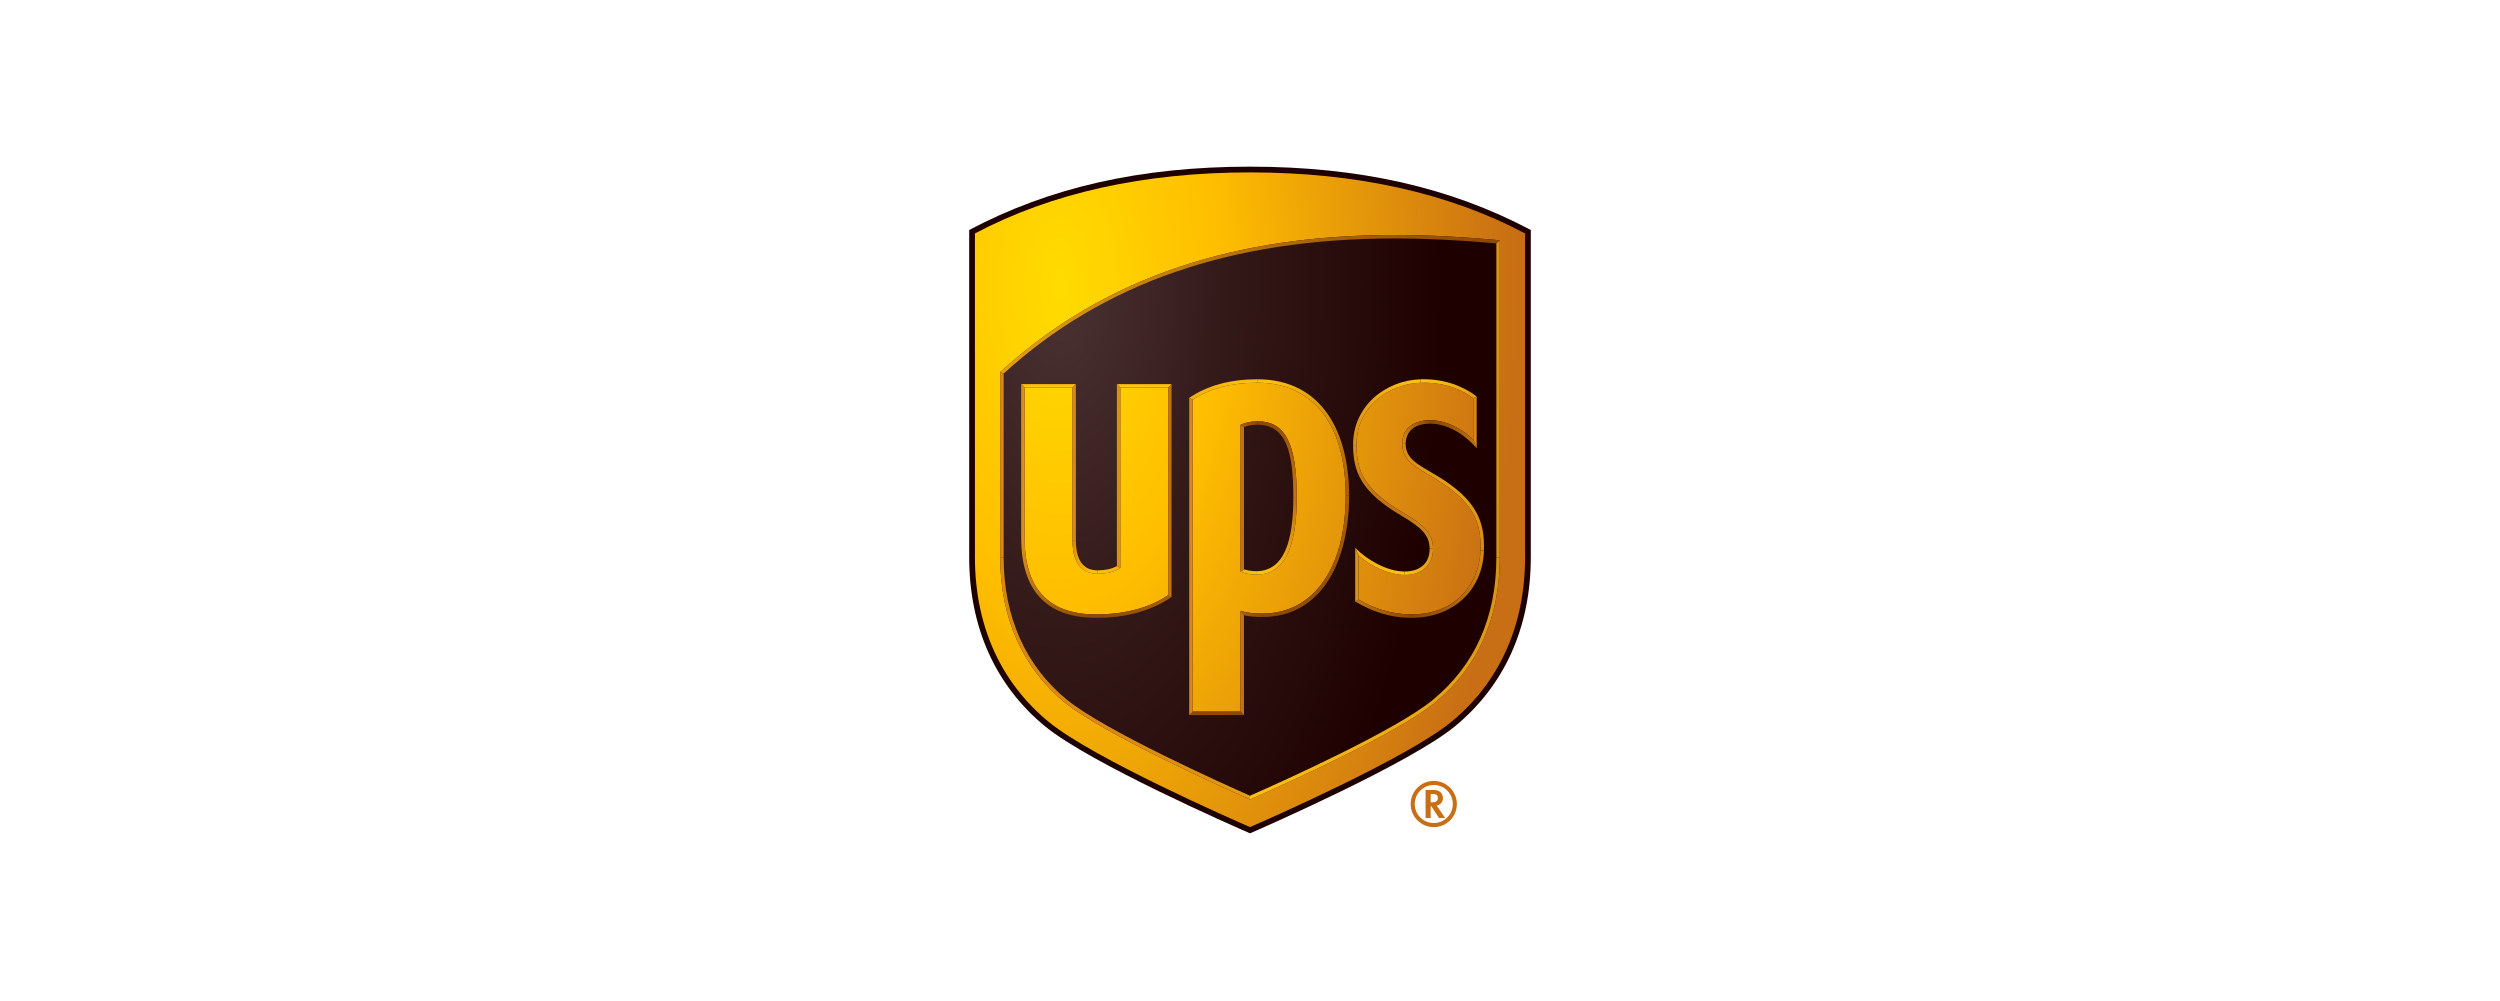
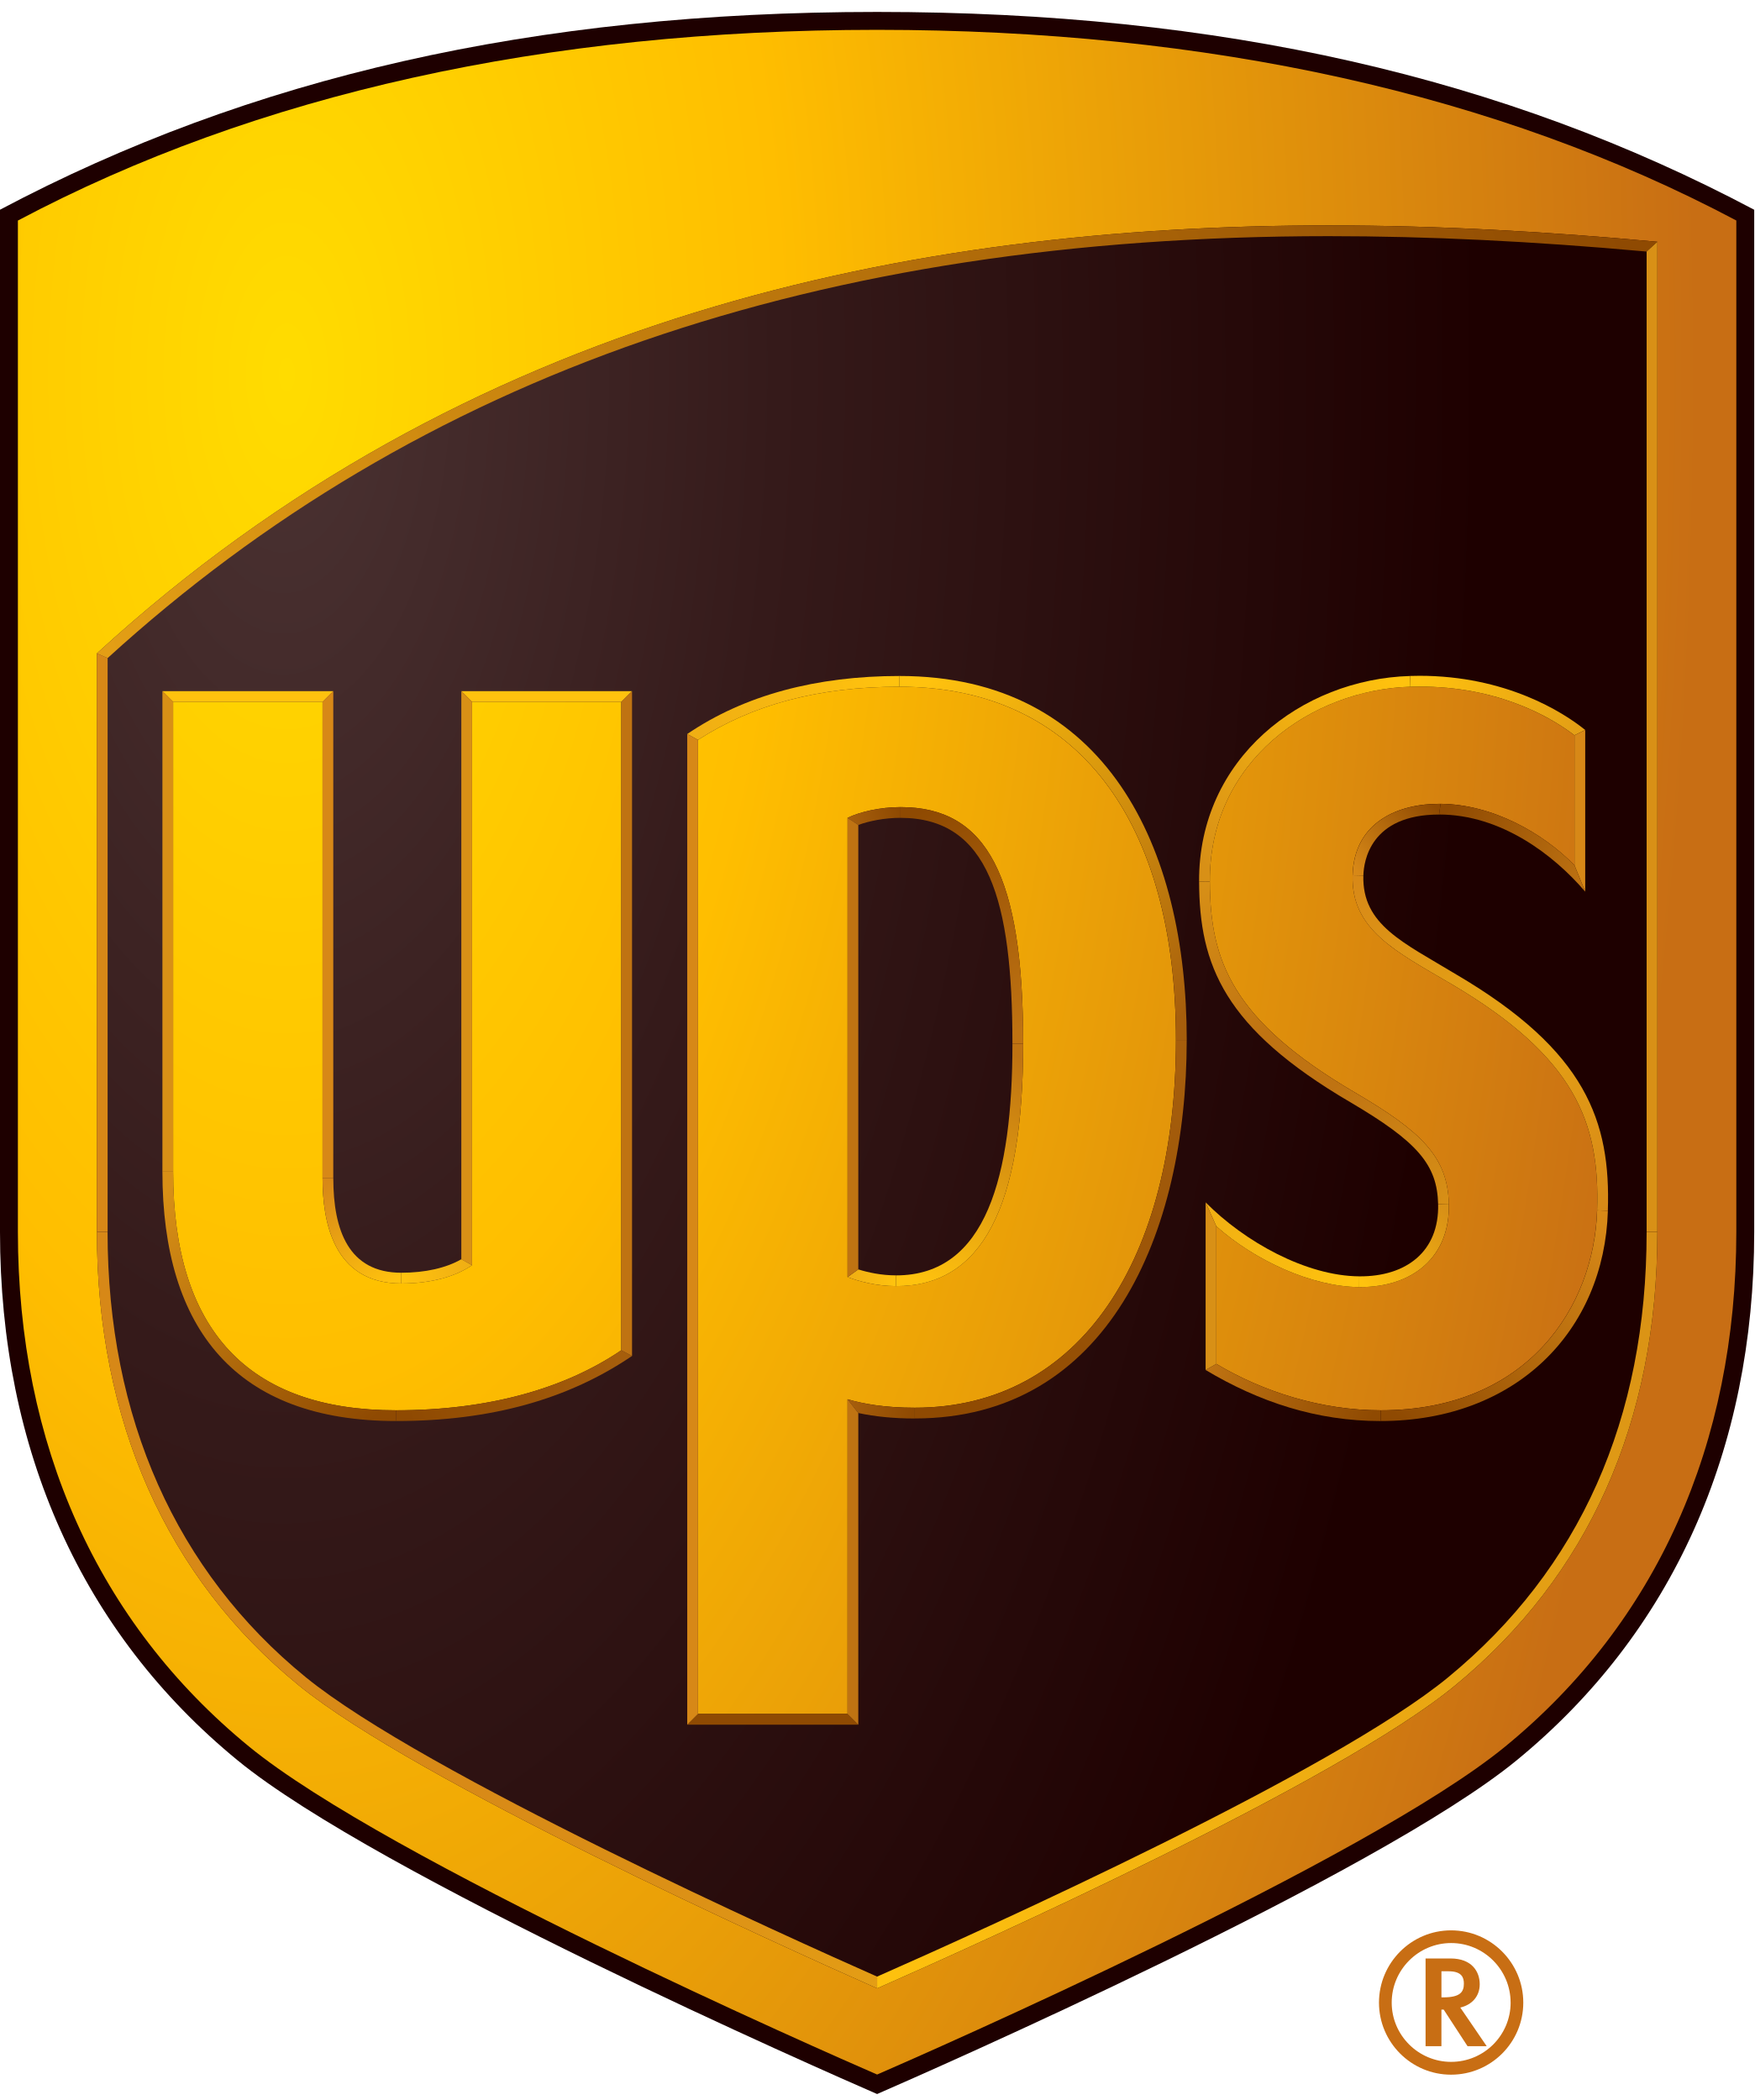
- <svg xmlns="http://www.w3.org/2000/svg" xmlns:xlink="http://www.w3.org/1999/xlink" height="60" width="150" viewBox="-11.025 -21.812 95.55 130.875">
+ <svg xmlns="http://www.w3.org/2000/svg" xmlns:xlink="http://www.w3.org/1999/xlink" viewBox="0 -0.5 73.5 88">
  <defs>
    <path d="M-14.272-13.996h102v115h-102z" id="a" />
  </defs>
  <clipPath id="b">
    <use height="100%" width="100%" overflow="visible" xlink:href="#a" />
  </clipPath>
  <path transform="translate(.022 .122)" d="M36.728-.122c-14.406 0-26.283 2.74-36.75 8.288v42.832c0 9.15 3.442 16.808 9.954 22.146 5.872 4.812 24.665 13.058 26.796 13.984 2.13-.927 20.924-9.172 26.796-13.984 6.512-5.34 9.954-12.997 9.954-22.146V8.168c-10.467-5.55-22.344-8.29-36.75-8.29" fill="#1E0000" clip-path="url(#b)" />
  <defs>
    <path d="M.728 8.618v42.38c0 8.916 3.347 16.375 9.68 21.565 5.793 4.75 24.205 12.83 26.32 13.748 2.114-.918 20.527-8.998 26.32-13.747 6.333-5.19 9.68-12.65 9.68-21.565V8.618c-10-5.303-22.113-7.99-36-7.99S10.73 3.316.728 8.62" id="c" />
  </defs>
  <clipPath id="e">
    <use height="100%" width="100%" overflow="visible" xlink:href="#c" />
  </clipPath>
  <radialGradient gradientUnits="userSpaceOnUse" gradientTransform="matrix(0 119.608 59.804 0 -6028.71 1722.482)" r="1" cy="101.004" cx="-14.272" id="d">
    <stop stop-color="#FFDC00" offset="0" />
    <stop stop-color="#FFBE00" offset=".35" />
    <stop stop-color="#C86E14" offset="1" />
  </radialGradient>
  <path transform="translate(.022 .122)" d="M.728.63h72v85.68h-72z" fill="url(#d)" clip-path="url(#e)" />
  <defs>
    <path d="M-14.272-13.996h102v115h-102z" id="f" />
  </defs>
  <clipPath id="g">
    <use height="100%" width="100%" overflow="visible" xlink:href="#f" />
  </clipPath>
  <path transform="translate(.022 .122)" d="M59.708 81.447v3.677h.664V83.59h.095c.05.074 1 1.534 1 1.534h.803l-1.107-1.62c.486-.114.814-.467.814-.977 0-.522-.322-1.08-1.225-1.08zm.967.537c.563 0 .638.276.638.516 0 .347-.148.577-.86.577h-.08v-1.093zm2.597 1.312c0 1.368-1.114 2.484-2.493 2.484-1.373 0-2.49-1.116-2.49-2.484 0-1.372 1.117-2.495 2.49-2.495 1.378 0 2.492 1.124 2.492 2.496m-2.495-3.028c-1.665 0-3.02 1.363-3.02 3.028s1.355 3.02 3.02 3.02c1.675 0 3.026-1.355 3.026-3.02s-1.35-3.028-3.026-3.028" fill="#C86E14" clip-path="url(#g)" />
  <defs>
    <path d="M35.49 33.65v19.244c.448.167 1.183.378 2.032.378 3.606 0 5.326-3.308 5.326-10.155 0-7.017-1.505-9.918-5.14-9.918-.85 0-1.71.2-2.218.45M19.757 52.396V28.79h6.252v27.17c-2.393 1.626-5.604 2.516-9.437 2.516-6.198 0-9.34-3.362-9.34-10V28.79h6.26v19.965c0 1.777.43 4.407 3.3 4.407 1.273 0 2.283-.297 2.964-.766m9.466-22.013c2.272-1.466 5.027-2.228 8.443-2.228 7.476 0 11.584 5.672 11.584 14.803 0 9.148-3.99 15.41-10.942 15.41-1.285 0-2.193-.17-2.818-.355V71.2h-6.267V30.384zm31.46 19.44c-.046-1.967-1.157-3.033-3.91-4.65-5.166-3.032-6.094-5.524-6.103-8.856-.027-5.06 4.282-8.042 8.403-8.162 3.44-.105 5.77 1.187 6.872 2.034v5.446c-1.305-1.34-3.422-2.554-5.61-2.574-1.774-.016-3.622.765-3.684 2.993-.06 2.278 1.783 3.18 4.12 4.548 5.232 3.076 6.244 5.84 6.124 9.494-.12 4.004-2.88 8.38-9.068 8.38-2.476 0-4.924-.774-6.885-1.945v-5.767c1.6 1.425 3.99 2.534 5.988 2.548h.025c2.284 0 3.784-1.313 3.73-3.49M4.037 26.76V51c0 7.896 2.92 14.49 8.468 19.01C17.402 74 32.477 80.82 36.728 82.7c4.196-1.85 19.233-8.586 24.217-12.69C66.53 65.41 69.42 58.97 69.42 51V9.51c-4.446-.414-9.064-.686-13.77-.686-17.447 0-36.15 3.75-51.614 17.934" id="h" />
  </defs>
  <clipPath id="j">
    <use height="100%" width="100%" overflow="visible" xlink:href="#h" />
  </clipPath>
  <radialGradient gradientUnits="userSpaceOnUse" gradientTransform="matrix(0 118.6833 59.3417 0 -5981.98 1709.35)" r="1" cy="101.004" cx="-14.272" id="i">
    <stop stop-color="#4B3333" offset="0" />
    <stop stop-color="#351A1A" offset=".35" />
    <stop stop-color="#1E0000" offset=".85" />
    <stop stop-color="#1E0000" offset="1" />
  </radialGradient>
  <path transform="translate(.022 .122)" d="M4.036 8.824H69.42V82.7H4.036z" fill="url(#i)" clip-path="url(#j)" />
  <defs>
    <path d="M4.036 51c0 7.896 2.92 14.49 8.468 19.01C17.402 74 32.477 80.82 36.728 82.7v-.493c-3.53-1.562-18.982-8.505-23.94-12.546C7.357 65.236 4.485 58.783 4.485 51h-.45z" id="k" />
  </defs>
  <clipPath id="m">
    <use height="100%" width="100%" overflow="visible" xlink:href="#k" />
  </clipPath>
  <linearGradient gradientTransform="rotate(-136 638.5086 -2395.204) scale(45.5362)" y2="100.922" x2="-13.273" y1="100.922" x1="-14.273" gradientUnits="userSpaceOnUse" id="l">
    <stop stop-color="#E49F15" offset="0" />
    <stop stop-color="#E39C15" offset=".024" />
    <stop stop-color="#DC9116" offset=".178" />
    <stop stop-color="#D88A17" offset=".396" />
    <stop stop-color="#D78817" offset="1" />
  </linearGradient>
  <path transform="translate(.022 .122)" d="M20.953 99.035l-32.757-31.633 31.616-32.738 32.756 31.632" fill="url(#l)" clip-path="url(#m)" />
  <defs>
    <path d="M68.97 51c0 7.84-2.796 14.12-8.312 18.662-4.796 3.95-19.294 10.5-23.93 12.545v.492c4.195-1.85 19.232-8.586 24.216-12.69C66.53 65.41 69.42 58.97 69.42 51z" id="n" />
  </defs>
  <clipPath id="p">
    <use height="100%" width="100%" overflow="visible" xlink:href="#n" />
  </clipPath>
  <linearGradient gradientTransform="rotate(-44 5492.212 -3109.849) scale(45.5362)" y2="101.086" x2="-13.272" y1="101.086" x1="-14.272" gradientUnits="userSpaceOnUse" id="o">
    <stop stop-color="#FFC20E" offset="0" />
    <stop stop-color="#D89016" offset="1" />
  </linearGradient>
  <path transform="translate(.022 .122)" d="M20.888 66.296l32.756-31.632L85.26 67.402 52.503 99.035" fill="url(#o)" clip-path="url(#p)" />
  <defs>
    <path d="M4.036 26.758l.45.198C17.536 15.06 34.273 9.274 55.65 9.274c4.174 0 8.536.212 13.32.646l.45-.41c-4.446-.414-9.064-.686-13.77-.686-17.447 0-36.15 3.75-51.614 17.934" id="q" />
  </defs>
  <clipPath id="s">
    <use height="100%" width="100%" overflow="visible" xlink:href="#q" />
  </clipPath>
  <linearGradient gradientTransform="rotate(-19.2 19730.508 -6247.854) scale(67.419)" y2="100.969" x2="-13.272" y1="100.969" x1="-14.272" gradientUnits="userSpaceOnUse" id="r">
    <stop stop-color="#E49F15" offset="0" />
    <stop stop-color="#8F4A02" offset=".975" />
    <stop stop-color="#8F4A02" offset="1" />
  </linearGradient>
  <path transform="translate(.022 .122)" d="M-1.595 10.785l63.943-22.267L75.05 24.995 11.108 47.263" fill="url(#r)" clip-path="url(#s)" />
  <defs>
    <path d="M42.398 43.117c0 5.535-1.09 9.706-4.876 9.706v.45c3.606 0 5.326-3.31 5.326-10.156z" id="t" />
  </defs>
  <clipPath id="v">
    <use height="100%" width="100%" overflow="visible" xlink:href="#t" />
  </clipPath>
  <linearGradient gradientTransform="rotate(-63.3 920.386 -716.0851) scale(11.4647)" y2="101.094" x2="-13.271" y1="101.094" x1="-14.271" gradientUnits="userSpaceOnUse" id="u">
    <stop stop-color="#FFC20E" offset="0" />
    <stop stop-color="#FFC20E" offset=".05" />
    <stop stop-color="#BF7312" offset=".95" />
    <stop stop-color="#BF7312" offset="1" />
  </linearGradient>
  <path transform="translate(.022 .122)" d="M33.446 51.222l5.15-10.243 8.328 4.187-5.15 10.243" fill="url(#u)" clip-path="url(#v)" />
  <defs>
    <path d="M35.49 52.894c.448.167 1.183.378 2.032.378v-.45c-.616 0-1.168-.12-1.582-.25z" id="w" />
  </defs>
  <clipPath id="y">
    <use height="100%" width="100%" overflow="visible" xlink:href="#w" />
  </clipPath>
  <linearGradient gradientTransform="rotate(-173 12.0455 -79.7612) scale(2.064)" y2="101.008" x2="-13.272" y1="101.008" x1="-14.272" gradientUnits="userSpaceOnUse" id="x">
    <stop stop-color="#FFC20E" offset="0" />
    <stop stop-color="#FFC20E" offset=".05" />
    <stop stop-color="#F0AF13" offset=".95" />
    <stop stop-color="#F0AF13" offset="1" />
  </linearGradient>
  <path transform="translate(.022 .122)" d="M37.492 53.518l-2.087-.256.115-.936 2.087.256" fill="url(#x)" clip-path="url(#y)" />
  <g transform="translate(.022 .122)">
    <defs>
      <path d="M35.49 33.65l.45.297c.436-.16 1.086-.298 1.77-.298v-.45c-.85 0-1.712.2-2.22.45" id="z" />
    </defs>
    <clipPath id="B">
      <use height="100%" width="100%" overflow="visible" xlink:href="#z" />
    </clipPath>
    <linearGradient gradientTransform="rotate(-14.7 1017.854 -360.0338) scale(2.26)" y2="101.022" x2="-13.272" y1="101.022" x1="-14.272" gradientUnits="userSpaceOnUse" id="A">
      <stop stop-color="#A65E0C" offset="0" />
      <stop stop-color="#A65E0C" offset=".05" />
      <stop stop-color="#8F4A02" offset=".95" />
      <stop stop-color="#8F4A02" offset="1" />
    </linearGradient>
    <path d="M35.307 33.247l2.258-.593.327 1.245-2.26.59" fill="url(#A)" clip-path="url(#B)" />
  </g>
  <g transform="translate(.022 .122)">
    <defs>
      <path d="M37.708 33.65c3.692 0 4.69 3.45 4.69 9.467h.45c0-7.017-1.506-9.918-5.14-9.918v.45z" id="C" />
    </defs>
    <clipPath id="E">
      <use height="100%" width="100%" overflow="visible" xlink:href="#C" />
    </clipPath>
    <linearGradient gradientTransform="rotate(-116.9 301.6393 -605.189) scale(11.171)" y2="101.095" x2="-13.272" y1="101.095" x1="-14.272" gradientUnits="userSpaceOnUse" id="D">
      <stop stop-color="#BF7312" offset="0" />
      <stop stop-color="#BF7312" offset=".05" />
      <stop stop-color="#8F4A02" offset=".95" />
      <stop stop-color="#8F4A02" offset="1" />
    </linearGradient>
    <path d="M38.76 45.19l-5.053-9.96 8.088-4.105 5.055 9.962" fill="url(#D)" clip-path="url(#E)" />
  </g>
  <g transform="translate(.022 .122)">
    <defs>
      <path d="M50.22 36.32l.45-.003c-.027-5.06 4.282-8.042 8.403-8.162l-.014-.45c-4.554.133-8.867 3.465-8.84 8.614" id="F" />
    </defs>
    <clipPath id="H">
      <use height="100%" width="100%" overflow="visible" xlink:href="#F" />
    </clipPath>
    <linearGradient gradientTransform="rotate(137.9 -303.6878 -564.1818) scale(12.334)" y2="101.086" x2="-13.273" y1="101.086" x1="-14.273" gradientUnits="userSpaceOnUse" id="G">
      <stop stop-color="#FFC20E" offset="0" />
      <stop stop-color="#FFC20E" offset=".05" />
      <stop stop-color="#D89016" offset=".95" />
      <stop stop-color="#D89016" offset="1" />
    </linearGradient>
    <path d="M63.36 32.447l-9.175 8.29-8.277-9.16 9.175-8.29" fill="url(#G)" clip-path="url(#H)" />
  </g>
  <g transform="translate(.022 .122)">
    <defs>
      <path d="M56.652 36.055l.45.01c.016-.6.294-2.554 3.172-2.554l.062-.448h-.055c-1.756 0-3.568.788-3.628 2.993" id="I" />
    </defs>
    <clipPath id="K">
      <use height="100%" width="100%" overflow="visible" xlink:href="#I" />
    </clipPath>
    <linearGradient gradientTransform="rotate(-41 683.0354 -387.678) scale(4.7434)" y2="100.93" x2="-13.272" y1="100.93" x1="-14.272" gradientUnits="userSpaceOnUse" id="J">
      <stop stop-color="#D78817" offset="0" />
      <stop stop-color="#D78817" offset=".05" />
      <stop stop-color="#8F4A02" offset=".95" />
      <stop stop-color="#8F4A02" offset="1" />
    </linearGradient>
    <path d="M55.165 34.355l3.585-3.117 3.073 3.535-3.586 3.117" fill="url(#J)" clip-path="url(#K)" />
  </g>
  <g transform="translate(.022 .122)">
    <defs>
      <path d="M60.274 33.51c2.59 0 4.802 1.685 6.122 3.233l-.45-1.107c-1.305-1.34-3.422-2.554-5.61-2.574l-.062.45z" id="L" />
    </defs>
    <clipPath id="N">
      <use height="100%" width="100%" overflow="visible" xlink:href="#L" />
    </clipPath>
    <linearGradient gradientTransform="rotate(-152.5 74.7183 -359.7447) scale(7.0756)" y2="101.059" x2="-13.272" y1="101.059" x1="-14.272" gradientUnits="userSpaceOnUse" id="M">
      <stop stop-color="#BF7312" offset="0" />
      <stop stop-color="#8F4A02" offset=".95" />
      <stop stop-color="#8F4A02" offset="1" />
    </linearGradient>
    <path d="M65.09 39.25l-6.324-3.292 2.814-5.403 6.324 3.292" fill="url(#M)" clip-path="url(#N)" />
  </g>
  <g transform="translate(.022 .122)">
    <defs>
      <path d="M59.06 27.705l.014.45c3.44-.105 5.77 1.187 6.872 2.034l.45-.222c-.944-.765-3.345-2.27-6.94-2.27-.13 0-.263.003-.396.007" id="O" />
    </defs>
    <clipPath id="Q">
      <use height="100%" width="100%" overflow="visible" xlink:href="#O" />
    </clipPath>
    <linearGradient gradientTransform="rotate(17.9 -2574.26 161.5686) scale(7.6762)" y2="100.978" x2="-13.273" y1="100.978" x1="-14.273" gradientUnits="userSpaceOnUse" id="P">
      <stop stop-color="#FFC20E" offset="0" />
      <stop stop-color="#FFC20E" offset=".05" />
      <stop stop-color="#E49F15" offset=".95" />
      <stop stop-color="#E49F15" offset="1" />
    </linearGradient>
    <path d="M59.753 25.553l7.372 2.38-1.422 4.4-7.37-2.38" fill="url(#P)" clip-path="url(#Q)" />
  </g>
  <g transform="translate(.022 .122)">
    <defs>
      <path d="M57.827 58.476v.45c5.677 0 9.367-3.78 9.52-8.813l-.45-.016c-.12 4.004-2.883 8.38-9.07 8.38" id="R" />
    </defs>
    <clipPath id="T">
      <use height="100%" width="100%" overflow="visible" xlink:href="#R" />
    </clipPath>
    <linearGradient gradientTransform="matrix(-9.265 9.073 9.073 9.265 -980.627 -755.523)" y2="100.915" x2="-13.272" y1="100.915" x1="-14.273" gradientUnits="userSpaceOnUse" id="S">
      <stop stop-color="#D78817" offset="0" />
      <stop stop-color="#D78817" offset=".05" />
      <stop stop-color="#8F4A02" offset=".95" />
      <stop stop-color="#8F4A02" offset="1" />
    </linearGradient>
    <path d="M71.758 54.604l-9.27 9.08-9.074-9.265 9.272-9.08" fill="url(#S)" clip-path="url(#T)" />
  </g>
  <g transform="translate(.022 .122)">
    <defs>
      <path d="M50.492 56.787c2.24 1.337 4.646 2.14 7.335 2.14v-.45c-2.476 0-4.924-.774-6.885-1.945z" id="U" />
    </defs>
    <clipPath id="W">
      <use height="100%" width="100%" overflow="visible" xlink:href="#U" />
    </clipPath>
    <linearGradient gradientTransform="matrix(7.341 2.119 2.119 -7.341 -58.774 828.564)" y2="101.027" x2="-13.272" y1="101.027" x1="-14.272" gradientUnits="userSpaceOnUse" id="V">
      <stop stop-color="#BF7312" offset="0" />
      <stop stop-color="#8F4A02" offset=".95" />
      <stop stop-color="#8F4A02" offset="1" />
    </linearGradient>
    <path d="M51.056 54.576l7.41 2.14-1.203 4.164-7.41-2.138" fill="url(#V)" clip-path="url(#W)" />
  </g>
  <g transform="translate(.022 .122)">
    <defs>
      <path d="M50.942 50.765c1.598 1.425 3.99 2.534 5.987 2.548l.002-.45c-2.23-.016-4.806-1.45-6.44-3.102l.45 1.005z" id="X" />
    </defs>
    <clipPath id="Z">
      <use height="100%" width="100%" overflow="visible" xlink:href="#X" />
    </clipPath>
    <linearGradient gradientTransform="rotate(-154.1 67.4418 -362.6335) scale(7.3418)" y2="100.957" x2="-13.273" y1="100.957" x1="-14.273" gradientUnits="userSpaceOnUse" id="Y">
      <stop stop-color="#FFC20E" offset="0" />
      <stop stop-color="#FFC20E" offset=".05" />
      <stop stop-color="#F0AF13" offset="1" />
    </linearGradient>
    <path d="M55.704 55.844l-6.608-3.21 2.625-5.404 6.608 3.208" fill="url(#Y)" clip-path="url(#Z)" />
  </g>
  <g transform="translate(.022 .122)">
    <defs>
      <path d="M60.234 49.835c.05 1.998-1.348 3.042-3.302 3.028l-.003.45c2.296.01 3.808-1.306 3.754-3.49l-.45.012z" id="aa" />
    </defs>
    <clipPath id="ac">
      <use height="100%" width="100%" overflow="visible" xlink:href="#aa" />
    </clipPath>
    <linearGradient gradientTransform="rotate(-42.6 724.8037 -399.2695) scale(5.1262)" y2="101.085" x2="-13.273" y1="101.085" x1="-14.273" gradientUnits="userSpaceOnUse" id="ab">
      <stop stop-color="#FFC20E" offset="0" />
      <stop stop-color="#FFC20E" offset=".05" />
      <stop stop-color="#D89016" offset=".95" />
      <stop stop-color="#D89016" offset="1" />
    </linearGradient>
    <path d="M55.186 51.427l3.807-3.5 3.488 3.793-3.806 3.5" fill="url(#ab)" clip-path="url(#ac)" />
  </g>
  <g transform="translate(.022 .122)">
    <defs>
      <path d="M50.22 36.32c.01 3.508 1.048 6.144 6.324 9.24 2.822 1.658 3.65 2.617 3.69 4.275l.45-.01c-.048-1.97-1.16-3.035-3.913-4.653-5.164-3.03-6.092-5.523-6.1-8.855l-.45.002z" id="ad" />
    </defs>
    <clipPath id="af">
      <use height="100%" width="100%" overflow="visible" xlink:href="#ad" />
    </clipPath>
    <linearGradient gradientTransform="rotate(55.2 -1779.536 -562.5667) scale(17.0604)" y2="101.036" x2="-13.271" y1="101.036" x1="-14.273" gradientUnits="userSpaceOnUse" id="ae">
      <stop stop-color="#D89016" offset="0" />
      <stop stop-color="#BF7312" offset=".4" />
      <stop stop-color="#BF7312" offset=".6" />
      <stop stop-color="#D89016" offset="1" />
    </linearGradient>
    <path d="M57.276 31.413l9.743 14.02-13.392 9.305-9.743-14.018" fill="url(#ae)" clip-path="url(#af)" />
  </g>
  <g transform="translate(.022 .122)">
    <defs>
      <path d="M60.772 40.603c5.23 3.076 6.243 5.84 6.123 9.494l.45.016c.123-3.734-.896-6.693-6.346-9.897-2.214-1.342-3.954-2.073-3.898-4.15l-.45-.01c-.062 2.277 1.782 3.178 4.12 4.547" id="ag" />
    </defs>
    <clipPath id="ai">
      <use height="100%" width="100%" overflow="visible" xlink:href="#ag" />
    </clipPath>
    <linearGradient gradientTransform="rotate(53.8 -1890.231 -569.116) scale(17.6596)" y2="100.962" x2="-13.272" y1="100.962" x1="-14.272" gradientUnits="userSpaceOnUse" id="ah">
      <stop stop-color="#D78817" offset="0" />
      <stop stop-color="#E49F15" offset=".4" />
      <stop stop-color="#E49F15" offset=".6" />
      <stop stop-color="#D78817" offset="1" />
    </linearGradient>
    <path d="M63.673 30.87l10.494 14.34-13.783 10.086L49.89 40.958" fill="url(#ah)" clip-path="url(#ai)" />
  </g>
  <g transform="translate(.022 .122)">
    <defs>
      <path d="M-14.272-13.996h102v115h-102z" id="aj" />
    </defs>
    <clipPath id="ak">
      <use height="100%" width="100%" overflow="visible" xlink:href="#aj" />
    </clipPath>
    <path d="M35.49 71.2h-6.266l-.45.45h7.165" fill="#8F4A02" clip-path="url(#ak)" />
  </g>
  <g transform="translate(.022 .122)">
    <defs>
      <path d="M35.94 58.59c.707.152 1.5.23 2.368.23v-.45c-1.285 0-2.193-.172-2.818-.356l.45.577z" id="al" />
    </defs>
    <clipPath id="an">
      <use height="100%" width="100%" overflow="visible" xlink:href="#al" />
    </clipPath>
    <linearGradient gradientTransform="matrix(2.874 .445 .445 -2.874 31.535 354.878)" y2="101.016" x2="-13.271" y1="101.016" x1="-14.272" gradientUnits="userSpaceOnUse" id="am">
      <stop stop-color="#A65E0C" offset="0" />
      <stop stop-color="#A65E0C" offset=".05" />
      <stop stop-color="#8F4A02" offset=".95" />
      <stop stop-color="#8F4A02" offset="1" />
    </linearGradient>
    <path d="M35.556 57.587l2.874.445-.188 1.213-2.874-.445" fill="url(#am)" clip-path="url(#an)" />
  </g>
  <g transform="translate(.022 .122)">
    <defs>
      <path d="M49.25 42.958c0 9.148-3.99 15.41-10.942 15.41v.45c8.07 0 11.392-7.71 11.392-15.86z" id="ao" />
    </defs>
    <clipPath id="aq">
      <use height="100%" width="100%" overflow="visible" xlink:href="#ao" />
    </clipPath>
    <linearGradient gradientTransform="rotate(125.6 -631.9064 -879.3728) scale(19.5286)" y2="100.903" x2="-13.272" y1="100.903" x1="-14.272" gradientUnits="userSpaceOnUse" id="ap">
      <stop stop-color="#A65E0C" offset="0" />
      <stop stop-color="#A65E0C" offset=".05" />
      <stop stop-color="#8F4A02" offset=".95" />
      <stop stop-color="#8F4A02" offset="1" />
    </linearGradient>
    <path d="M57.208 48.333L45.838 64.21 30.802 53.445 42.17 37.566" fill="url(#ap)" clip-path="url(#aq)" />
  </g>
  <g transform="translate(.022 .122)">
    <defs>
      <path d="M28.773 30.137l.45.246c2.272-1.466 5.027-2.228 8.443-2.228v-.45c-3.47 0-6.49.795-8.893 2.432" id="ar" />
    </defs>
    <clipPath id="at">
      <use height="100%" width="100%" overflow="visible" xlink:href="#ar" />
    </clipPath>
    <linearGradient gradientTransform="rotate(165.5 -107.9428 -440.9522) scale(9.218)" y2="101.033" x2="-13.273" y1="101.033" x1="-14.273" gradientUnits="userSpaceOnUse" id="as">
      <stop stop-color="#FFC20E" offset="0" />
      <stop stop-color="#FFC20E" offset=".05" />
      <stop stop-color="#F0AF13" offset=".95" />
      <stop stop-color="#F0AF13" offset="1" />
    </linearGradient>
    <path d="M38.315 30.215L29.33 32.54l-1.206-4.667 8.985-2.324" fill="url(#as)" clip-path="url(#at)" />
  </g>
  <g transform="translate(.022 .122)">
    <defs>
      <path d="M37.667 28.155c7.476 0 11.584 5.672 11.584 14.803h.45c0-8.078-3.38-15.253-12.033-15.253v.45z" id="au" />
    </defs>
    <clipPath id="aw">
      <use height="100%" width="100%" overflow="visible" xlink:href="#au" />
    </clipPath>
    <linearGradient gradientTransform="rotate(51.9 -2162.239 -642.6783) scale(19.428)" y2="100.898" x2="-13.271" y1="100.898" x1="-14.271" gradientUnits="userSpaceOnUse" id="av">
      <stop stop-color="#FFC20E" offset="0" />
      <stop stop-color="#FFC20E" offset=".05" />
      <stop stop-color="#A65E0C" offset=".95" />
      <stop stop-color="#A65E0C" offset="1" />
    </linearGradient>
    <path d="M45.12 21.862L57.105 37.15 42.248 48.8 30.26 33.513" fill="url(#av)" clip-path="url(#aw)" />
  </g>
  <g transform="translate(.022 .122)">
    <defs>
      <path d="M-14.272-13.996h102v115h-102z" id="ax" />
    </defs>
    <clipPath id="ay">
      <use height="100%" width="100%" overflow="visible" xlink:href="#ax" />
    </clipPath>
    <path d="M13.494 28.79H7.232l-.45-.45h7.16zm12.516 0h-6.252l-.45-.45h7.152z" fill="#FFC20E" clip-path="url(#ay)" />
    <path d="M4.037 51V26.756l.45.198v24.043h-.45zm62.36-14.257v-6.776l-.45.222v5.445l.45 1.108zM13.942 48.755V28.34l-.45.45v19.964h.45z" fill="#D78817" clip-path="url(#ay)" />
    <path d="M68.97 51V9.92l.45-.41V51zm-18.478-1.24v7.026l.45-.255v-5.766l-.45-1.003zm-30.735 2.636V28.79l-.45-.45v23.81zm-12.524-3.92V28.79l-.45-.45v20.137h.45z" fill="#D89016" clip-path="url(#ay)" />
  </g>
  <g transform="translate(.022 .122)">
    <defs>
      <path d="M6.783 48.476c0 6.63 3.108 10.45 9.79 10.45v-.45c-6.198 0-9.34-3.362-9.34-10z" id="az" />
    </defs>
    <clipPath id="aB">
      <use height="100%" width="100%" overflow="visible" xlink:href="#az" />
    </clipPath>
    <linearGradient gradientTransform="rotate(47.1 -1815.334 -457.4634) scale(14.319)" y2="101.115" x2="-13.272" y1="101.115" x1="-14.273" gradientUnits="userSpaceOnUse" id="aA">
      <stop stop-color="#D89016" offset="0" />
      <stop stop-color="#D89016" offset=".05" />
      <stop stop-color="#8F4A02" offset=".95" />
      <stop stop-color="#8F4A02" offset="1" />
    </linearGradient>
    <path d="M12.037 43.594l9.747 10.49-10.465 9.724-9.748-10.49" fill="url(#aA)" clip-path="url(#aB)" />
  </g>
  <g transform="translate(.022 .122)">
    <defs>
      <path d="M16.573 58.476v.45c4 0 7.232-.924 9.886-2.727l-.45-.24c-2.393 1.626-5.604 2.516-9.437 2.516" id="aC" />
    </defs>
    <clipPath id="aE">
      <use height="100%" width="100%" overflow="visible" xlink:href="#aC" />
    </clipPath>
    <linearGradient gradientTransform="matrix(-9.928 2.5676 2.5676 9.928 -374.5 -909.682)" y2="100.977" x2="-13.272" y1="100.977" x1="-14.272" gradientUnits="userSpaceOnUse" id="aD">
      <stop stop-color="#A65E0C" offset="0" />
      <stop stop-color="#A65E0C" offset=".05" />
      <stop stop-color="#8F4A02" offset=".95" />
      <stop stop-color="#8F4A02" offset="1" />
    </linearGradient>
    <path d="M27.178 58.74l-9.985 2.582-1.34-5.176 9.986-2.582" fill="url(#aD)" clip-path="url(#aE)" />
  </g>
  <g transform="translate(.022 .122)">
    <defs>
      <path d="M16.794 52.712v.45c1.272 0 2.282-.297 2.963-.766l-.45-.25c-.636.367-1.517.566-2.513.566" id="aF" />
    </defs>
    <clipPath id="aH">
      <use height="100%" width="100%" overflow="visible" xlink:href="#aF" />
    </clipPath>
    <linearGradient gradientTransform="matrix(2.9715 -.73 -.73 -2.9715 132.897 342.768)" y2="101.012" x2="-13.273" y1="101.012" x1="-14.273" gradientUnits="userSpaceOnUse" id="aG">
      <stop stop-color="#FFC20E" offset="0" />
      <stop stop-color="#FFC20E" offset=".05" />
      <stop stop-color="#F0AF13" offset=".95" />
      <stop stop-color="#F0AF13" offset="1" />
    </linearGradient>
    <path d="M16.56 52.206l3.028-.744.404 1.642-3.03.745" fill="url(#aG)" clip-path="url(#aH)" />
  </g>
  <g transform="translate(.022 .122)">
    <defs>
      <path d="M13.493 48.755c0 1.777.43 4.407 3.3 4.407v-.45c-2.207 0-2.85-1.78-2.85-3.957z" id="aI" />
    </defs>
    <clipPath id="aK">
      <use height="100%" width="100%" overflow="visible" xlink:href="#aI" />
    </clipPath>
    <linearGradient gradientTransform="rotate(-126.2 123.5326 -275.4211) scale(5.506)" y2="100.916" x2="-13.272" y1="100.916" x1="-14.272" gradientUnits="userSpaceOnUse" id="aJ">
      <stop stop-color="#FFC20E" offset="0" />
      <stop stop-color="#FFC20E" offset=".05" />
      <stop stop-color="#D78817" offset=".95" />
      <stop stop-color="#D78817" offset="1" />
    </linearGradient>
    <path d="M14.645 54.735l-3.252-4.443 4.25-3.11 3.252 4.443" fill="url(#aJ)" clip-path="url(#aK)" />
  </g>
  <g transform="translate(.022 .122)">
    <defs>
      <path d="M-14.272-13.996h102v115h-102z" id="aL" />
    </defs>
    <clipPath id="aM">
      <use height="100%" width="100%" overflow="visible" xlink:href="#aL" />
    </clipPath>
    <path d="M28.773 30.137V71.65l.45-.45V30.383" fill="#D78817" clip-path="url(#aM)" />
    <path d="M35.94 52.572V33.946l-.45-.297v19.243zm0 6.02v13.06l-.45-.45v-13.19zM26.46 56.2V28.34l-.45.45v27.17" fill="#BF7312" clip-path="url(#aM)" />
  </g>
</svg>
